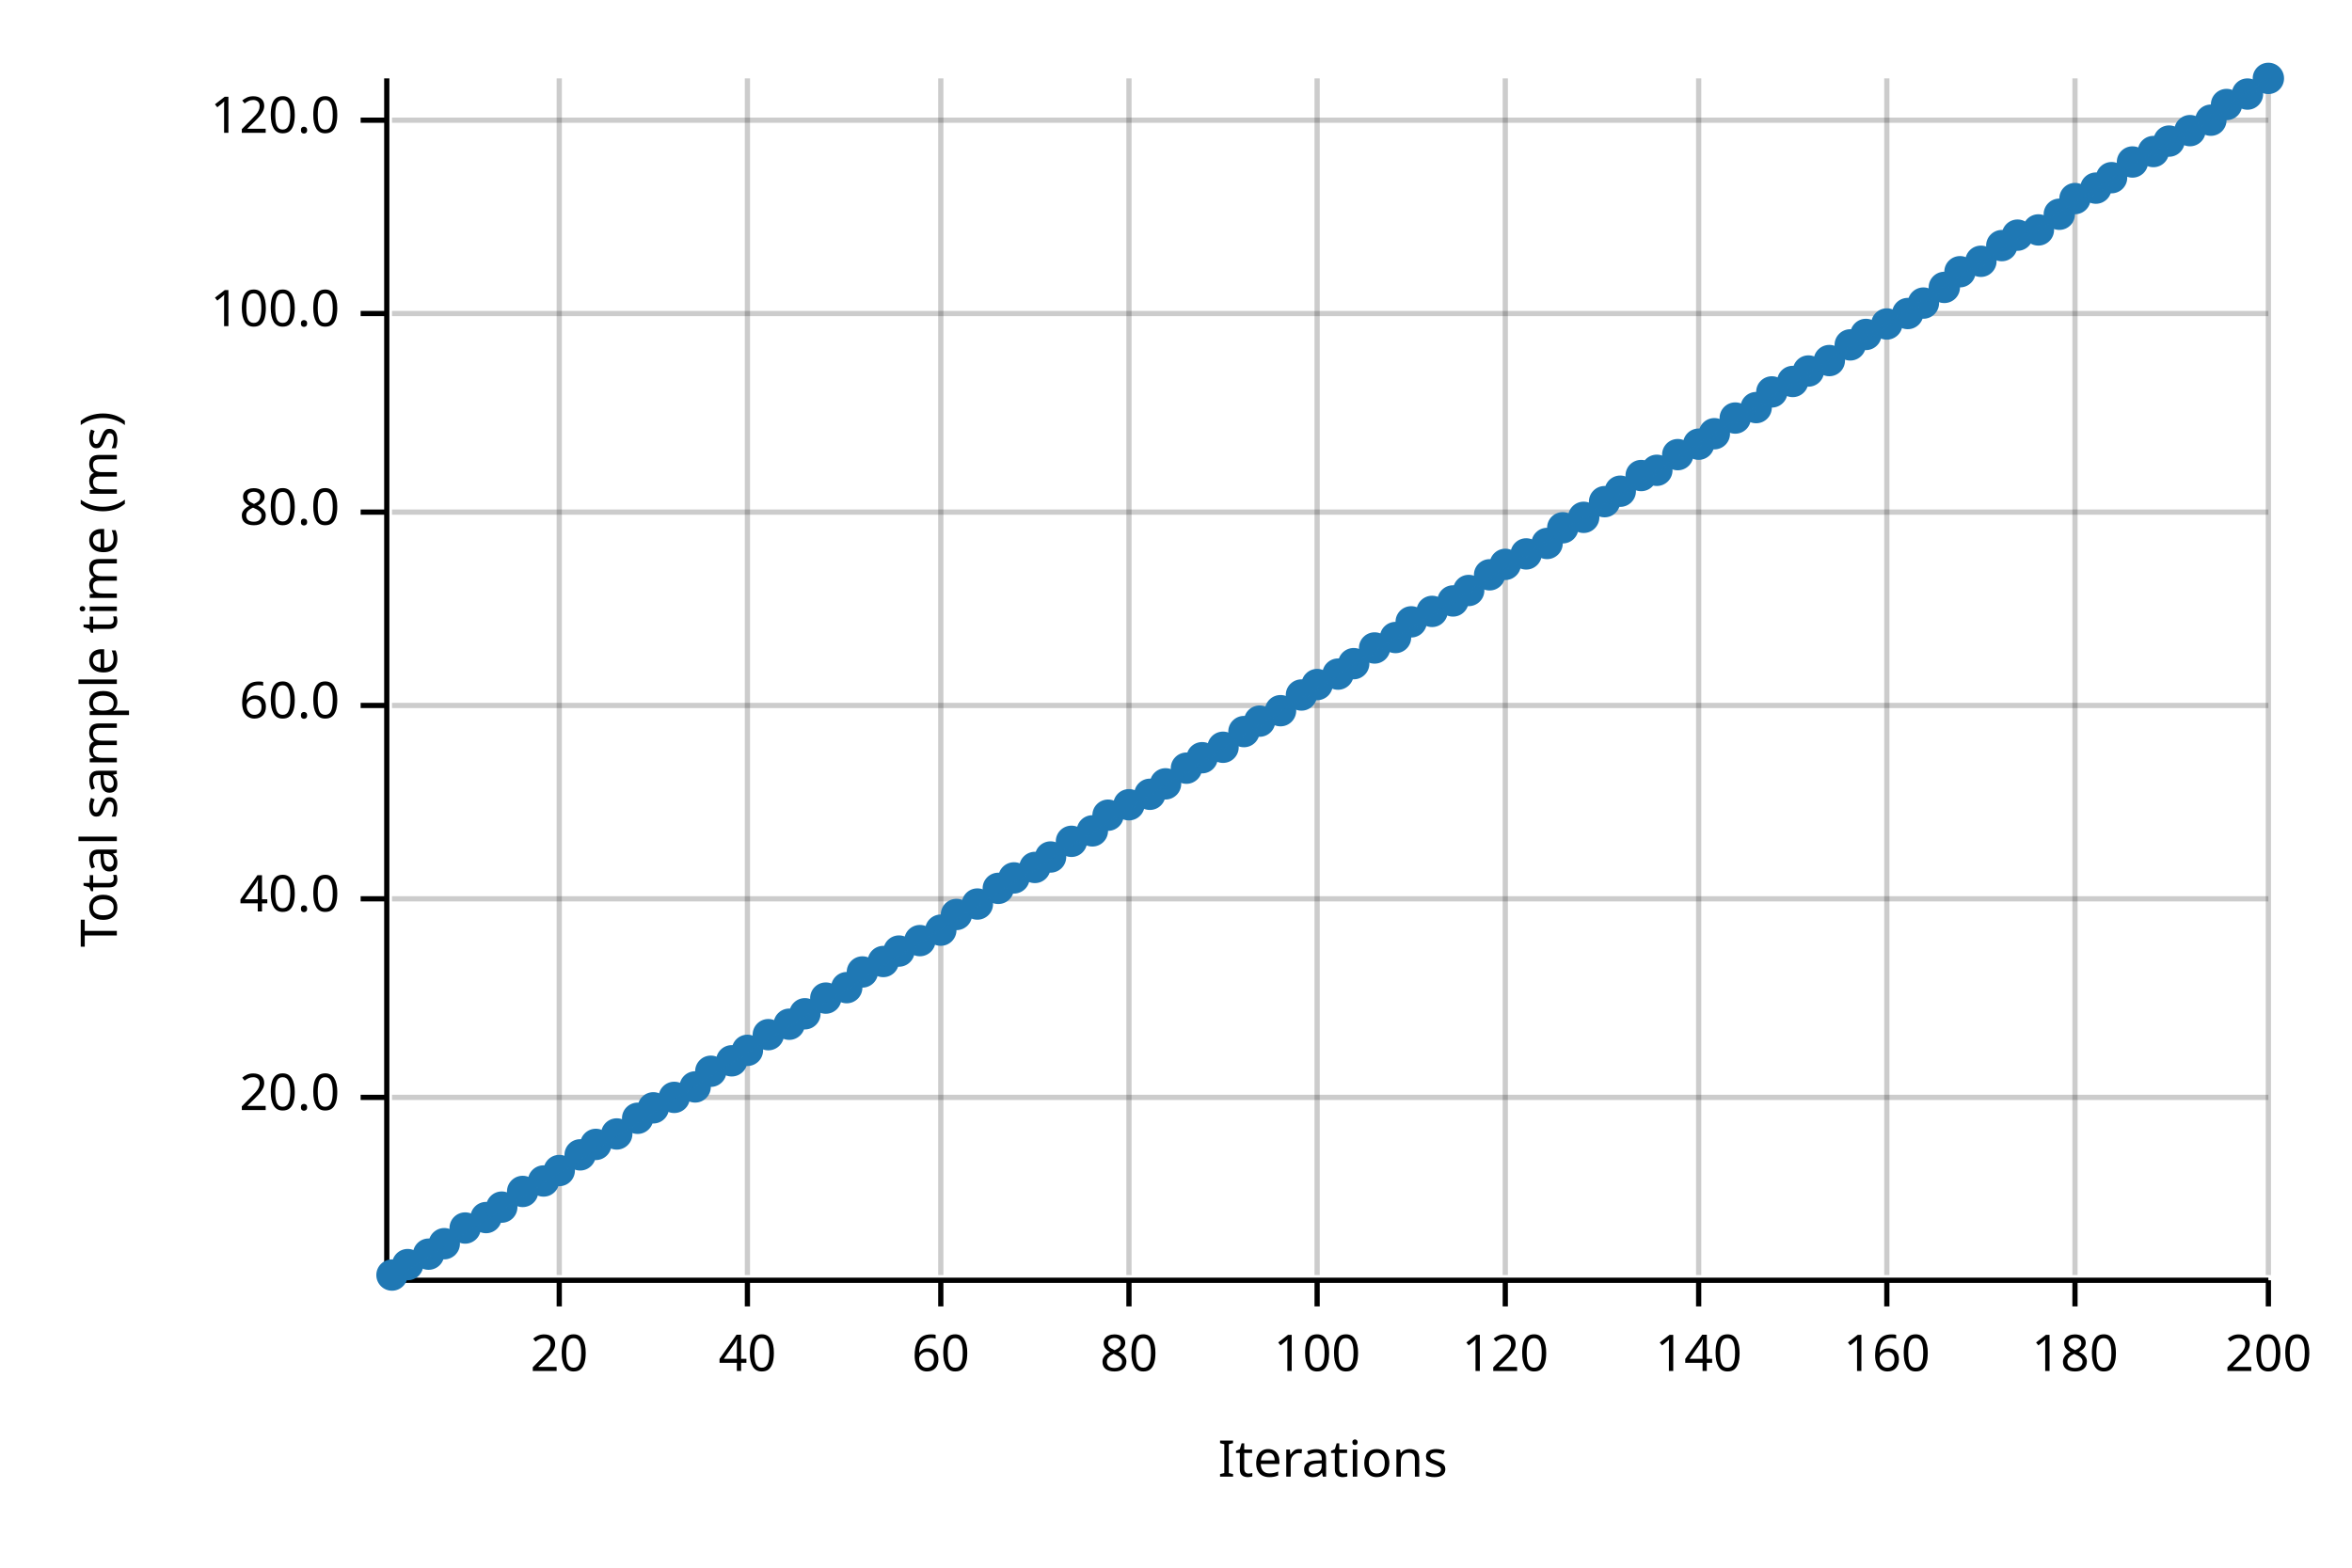
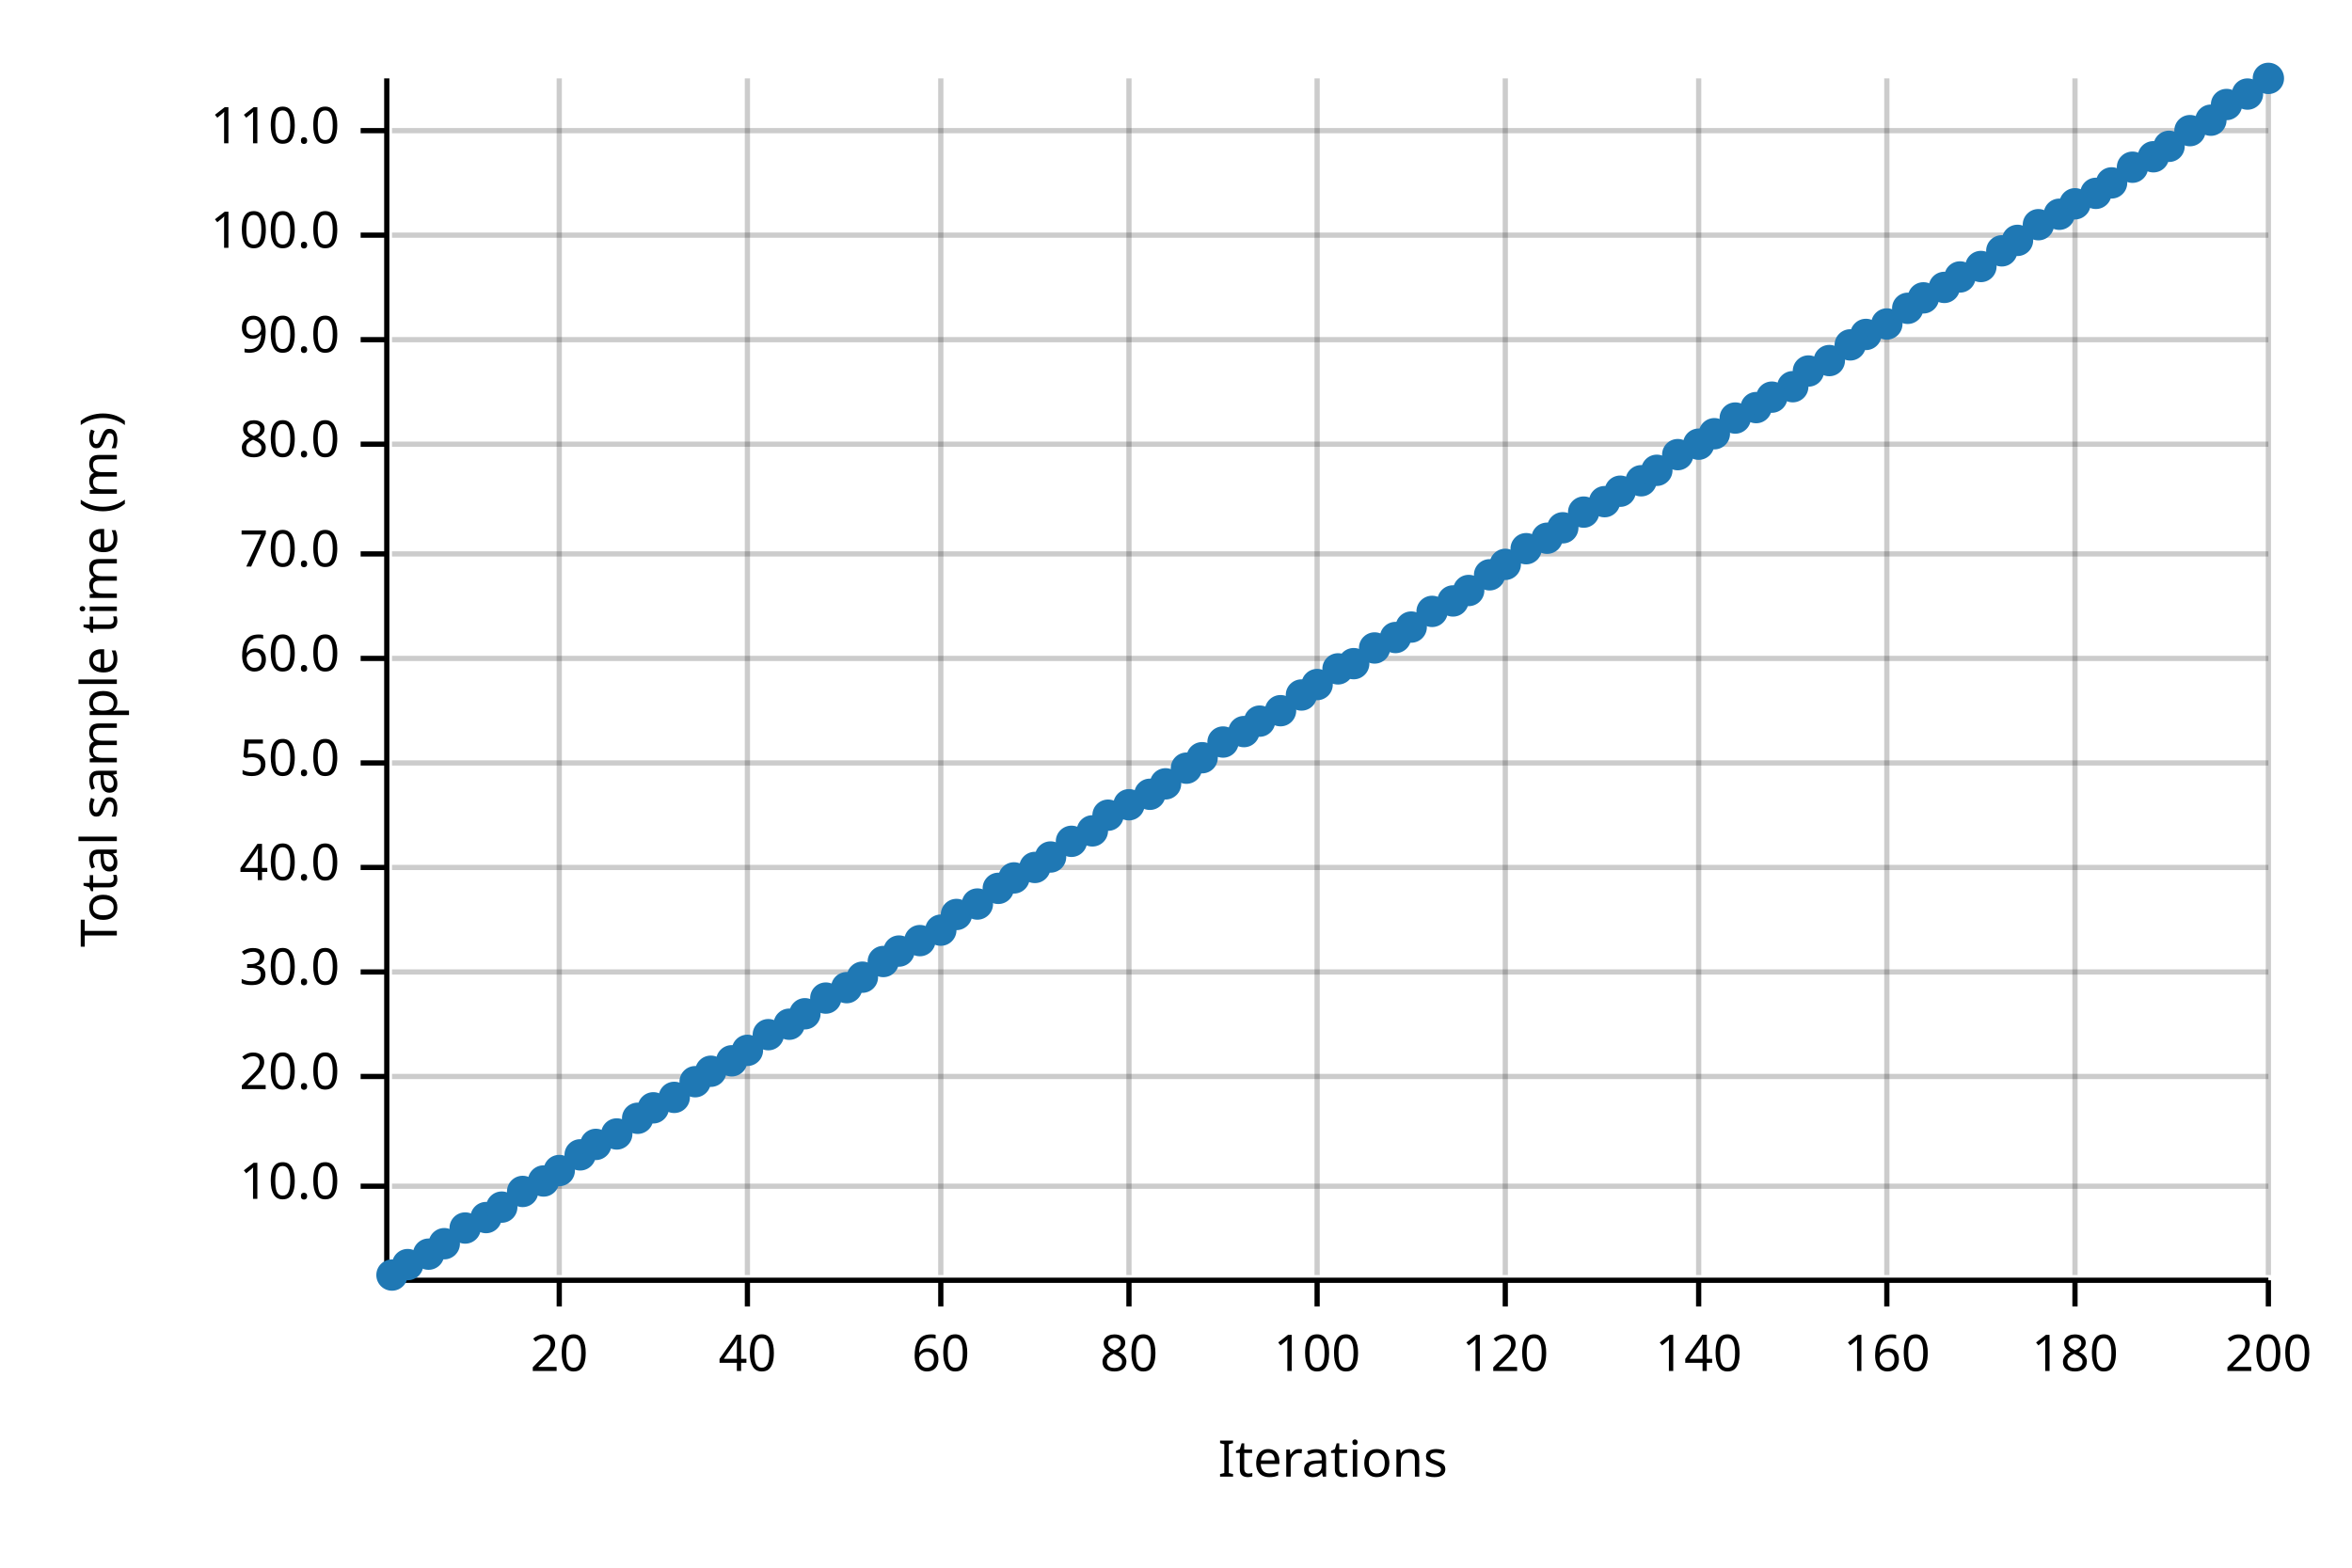
<svg xmlns="http://www.w3.org/2000/svg" width="450" height="300" viewBox="0 0 450 300">
  <text x="15" y="130" dy="0.76em" text-anchor="middle" font-family="sans-serif" font-size="9.677" opacity="1" fill="#000000" transform="rotate(270, 15, 130)">
Total sample time (ms)
</text>
  <text x="255" y="285" dy="-0.5ex" text-anchor="middle" font-family="sans-serif" font-size="9.677" opacity="1" fill="#000000">
Iterations
</text>
  <line opacity="0.2" stroke="#000000" stroke-width="1" x1="107" y1="244" x2="107" y2="15" />
  <line opacity="0.2" stroke="#000000" stroke-width="1" x1="143" y1="244" x2="143" y2="15" />
  <line opacity="0.2" stroke="#000000" stroke-width="1" x1="180" y1="244" x2="180" y2="15" />
  <line opacity="0.2" stroke="#000000" stroke-width="1" x1="216" y1="244" x2="216" y2="15" />
  <line opacity="0.2" stroke="#000000" stroke-width="1" x1="252" y1="244" x2="252" y2="15" />
  <line opacity="0.2" stroke="#000000" stroke-width="1" x1="288" y1="244" x2="288" y2="15" />
  <line opacity="0.2" stroke="#000000" stroke-width="1" x1="325" y1="244" x2="325" y2="15" />
  <line opacity="0.2" stroke="#000000" stroke-width="1" x1="361" y1="244" x2="361" y2="15" />
  <line opacity="0.2" stroke="#000000" stroke-width="1" x1="397" y1="244" x2="397" y2="15" />
  <line opacity="0.2" stroke="#000000" stroke-width="1" x1="434" y1="244" x2="434" y2="15" />
-   <line opacity="0.2" stroke="#000000" stroke-width="1" x1="75" y1="210" x2="434" y2="210" />
-   <line opacity="0.2" stroke="#000000" stroke-width="1" x1="75" y1="172" x2="434" y2="172" />
-   <line opacity="0.2" stroke="#000000" stroke-width="1" x1="75" y1="135" x2="434" y2="135" />
-   <line opacity="0.2" stroke="#000000" stroke-width="1" x1="75" y1="98" x2="434" y2="98" />
-   <line opacity="0.2" stroke="#000000" stroke-width="1" x1="75" y1="60" x2="434" y2="60" />
-   <line opacity="0.2" stroke="#000000" stroke-width="1" x1="75" y1="23" x2="434" y2="23" />
+   <line opacity="0.2" stroke="#000000" stroke-width="1" x1="75" y1="227" x2="434" y2="227" />
+   <line opacity="0.2" stroke="#000000" stroke-width="1" x1="75" y1="206" x2="434" y2="206" />
+   <line opacity="0.2" stroke="#000000" stroke-width="1" x1="75" y1="186" x2="434" y2="186" />
+   <line opacity="0.2" stroke="#000000" stroke-width="1" x1="75" y1="166" x2="434" y2="166" />
+   <line opacity="0.2" stroke="#000000" stroke-width="1" x1="75" y1="146" x2="434" y2="146" />
+   <line opacity="0.2" stroke="#000000" stroke-width="1" x1="75" y1="126" x2="434" y2="126" />
+   <line opacity="0.2" stroke="#000000" stroke-width="1" x1="75" y1="106" x2="434" y2="106" />
+   <line opacity="0.2" stroke="#000000" stroke-width="1" x1="75" y1="85" x2="434" y2="85" />
+   <line opacity="0.2" stroke="#000000" stroke-width="1" x1="75" y1="65" x2="434" y2="65" />
+   <line opacity="0.2" stroke="#000000" stroke-width="1" x1="75" y1="45" x2="434" y2="45" />
+   <line opacity="0.2" stroke="#000000" stroke-width="1" x1="75" y1="25" x2="434" y2="25" />
  <polyline fill="none" opacity="1" stroke="#000000" stroke-width="1" points="74,15 74,244 " />
-   <text x="65" y="210" dy="0.5ex" text-anchor="end" font-family="sans-serif" font-size="9.677" opacity="1" fill="#000000">
+   <text x="65" y="227" dy="0.5ex" text-anchor="end" font-family="sans-serif" font-size="9.677" opacity="1" fill="#000000">
+ 10.0
+ </text>
+   <polyline fill="none" opacity="1" stroke="#000000" stroke-width="1" points="69,227 74,227 " />
+   <text x="65" y="206" dy="0.5ex" text-anchor="end" font-family="sans-serif" font-size="9.677" opacity="1" fill="#000000">
20.0
</text>
-   <polyline fill="none" opacity="1" stroke="#000000" stroke-width="1" points="69,210 74,210 " />
-   <text x="65" y="172" dy="0.5ex" text-anchor="end" font-family="sans-serif" font-size="9.677" opacity="1" fill="#000000">
+   <polyline fill="none" opacity="1" stroke="#000000" stroke-width="1" points="69,206 74,206 " />
+   <text x="65" y="186" dy="0.5ex" text-anchor="end" font-family="sans-serif" font-size="9.677" opacity="1" fill="#000000">
+ 30.0
+ </text>
+   <polyline fill="none" opacity="1" stroke="#000000" stroke-width="1" points="69,186 74,186 " />
+   <text x="65" y="166" dy="0.5ex" text-anchor="end" font-family="sans-serif" font-size="9.677" opacity="1" fill="#000000">
40.0
</text>
-   <polyline fill="none" opacity="1" stroke="#000000" stroke-width="1" points="69,172 74,172 " />
-   <text x="65" y="135" dy="0.5ex" text-anchor="end" font-family="sans-serif" font-size="9.677" opacity="1" fill="#000000">
+   <polyline fill="none" opacity="1" stroke="#000000" stroke-width="1" points="69,166 74,166 " />
+   <text x="65" y="146" dy="0.5ex" text-anchor="end" font-family="sans-serif" font-size="9.677" opacity="1" fill="#000000">
+ 50.0
+ </text>
+   <polyline fill="none" opacity="1" stroke="#000000" stroke-width="1" points="69,146 74,146 " />
+   <text x="65" y="126" dy="0.5ex" text-anchor="end" font-family="sans-serif" font-size="9.677" opacity="1" fill="#000000">
60.0
</text>
-   <polyline fill="none" opacity="1" stroke="#000000" stroke-width="1" points="69,135 74,135 " />
-   <text x="65" y="98" dy="0.5ex" text-anchor="end" font-family="sans-serif" font-size="9.677" opacity="1" fill="#000000">
+   <polyline fill="none" opacity="1" stroke="#000000" stroke-width="1" points="69,126 74,126 " />
+   <text x="65" y="106" dy="0.5ex" text-anchor="end" font-family="sans-serif" font-size="9.677" opacity="1" fill="#000000">
+ 70.0
+ </text>
+   <polyline fill="none" opacity="1" stroke="#000000" stroke-width="1" points="69,106 74,106 " />
+   <text x="65" y="85" dy="0.5ex" text-anchor="end" font-family="sans-serif" font-size="9.677" opacity="1" fill="#000000">
80.0
</text>
-   <polyline fill="none" opacity="1" stroke="#000000" stroke-width="1" points="69,98 74,98 " />
-   <text x="65" y="60" dy="0.5ex" text-anchor="end" font-family="sans-serif" font-size="9.677" opacity="1" fill="#000000">
+   <polyline fill="none" opacity="1" stroke="#000000" stroke-width="1" points="69,85 74,85 " />
+   <text x="65" y="65" dy="0.5ex" text-anchor="end" font-family="sans-serif" font-size="9.677" opacity="1" fill="#000000">
+ 90.0
+ </text>
+   <polyline fill="none" opacity="1" stroke="#000000" stroke-width="1" points="69,65 74,65 " />
+   <text x="65" y="45" dy="0.5ex" text-anchor="end" font-family="sans-serif" font-size="9.677" opacity="1" fill="#000000">
100.0
</text>
-   <polyline fill="none" opacity="1" stroke="#000000" stroke-width="1" points="69,60 74,60 " />
-   <text x="65" y="23" dy="0.5ex" text-anchor="end" font-family="sans-serif" font-size="9.677" opacity="1" fill="#000000">
- 120.0
- </text>
-   <polyline fill="none" opacity="1" stroke="#000000" stroke-width="1" points="69,23 74,23 " />
+   <polyline fill="none" opacity="1" stroke="#000000" stroke-width="1" points="69,45 74,45 " />
+   <text x="65" y="25" dy="0.5ex" text-anchor="end" font-family="sans-serif" font-size="9.677" opacity="1" fill="#000000">
+ 110.0
+ </text>
+   <polyline fill="none" opacity="1" stroke="#000000" stroke-width="1" points="69,25 74,25 " />
  <polyline fill="none" opacity="1" stroke="#000000" stroke-width="1" points="75,245 434,245 " />
  <text x="107" y="255" dy="0.76em" text-anchor="middle" font-family="sans-serif" font-size="9.677" opacity="1" fill="#000000">
20
</text>
  <polyline fill="none" opacity="1" stroke="#000000" stroke-width="1" points="107,245 107,250 " />
  <text x="143" y="255" dy="0.76em" text-anchor="middle" font-family="sans-serif" font-size="9.677" opacity="1" fill="#000000">
40
</text>
  <polyline fill="none" opacity="1" stroke="#000000" stroke-width="1" points="143,245 143,250 " />
  <text x="180" y="255" dy="0.76em" text-anchor="middle" font-family="sans-serif" font-size="9.677" opacity="1" fill="#000000">
60
</text>
  <polyline fill="none" opacity="1" stroke="#000000" stroke-width="1" points="180,245 180,250 " />
  <text x="216" y="255" dy="0.76em" text-anchor="middle" font-family="sans-serif" font-size="9.677" opacity="1" fill="#000000">
80
</text>
  <polyline fill="none" opacity="1" stroke="#000000" stroke-width="1" points="216,245 216,250 " />
  <text x="252" y="255" dy="0.76em" text-anchor="middle" font-family="sans-serif" font-size="9.677" opacity="1" fill="#000000">
100
</text>
  <polyline fill="none" opacity="1" stroke="#000000" stroke-width="1" points="252,245 252,250 " />
  <text x="288" y="255" dy="0.76em" text-anchor="middle" font-family="sans-serif" font-size="9.677" opacity="1" fill="#000000">
120
</text>
  <polyline fill="none" opacity="1" stroke="#000000" stroke-width="1" points="288,245 288,250 " />
  <text x="325" y="255" dy="0.76em" text-anchor="middle" font-family="sans-serif" font-size="9.677" opacity="1" fill="#000000">
140
</text>
  <polyline fill="none" opacity="1" stroke="#000000" stroke-width="1" points="325,245 325,250 " />
  <text x="361" y="255" dy="0.76em" text-anchor="middle" font-family="sans-serif" font-size="9.677" opacity="1" fill="#000000">
160
</text>
  <polyline fill="none" opacity="1" stroke="#000000" stroke-width="1" points="361,245 361,250 " />
  <text x="397" y="255" dy="0.76em" text-anchor="middle" font-family="sans-serif" font-size="9.677" opacity="1" fill="#000000">
180
</text>
  <polyline fill="none" opacity="1" stroke="#000000" stroke-width="1" points="397,245 397,250 " />
  <text x="434" y="255" dy="0.76em" text-anchor="middle" font-family="sans-serif" font-size="9.677" opacity="1" fill="#000000">
200
</text>
  <polyline fill="none" opacity="1" stroke="#000000" stroke-width="1" points="434,245 434,250 " />
  <circle cx="75" cy="244" r="3" opacity="1" fill="#1F78B4" stroke="none" stroke-width="1" />
  <circle cx="78" cy="242" r="3" opacity="1" fill="#1F78B4" stroke="none" stroke-width="1" />
  <circle cx="82" cy="240" r="3" opacity="1" fill="#1F78B4" stroke="none" stroke-width="1" />
  <circle cx="85" cy="238" r="3" opacity="1" fill="#1F78B4" stroke="none" stroke-width="1" />
  <circle cx="89" cy="235" r="3" opacity="1" fill="#1F78B4" stroke="none" stroke-width="1" />
  <circle cx="93" cy="233" r="3" opacity="1" fill="#1F78B4" stroke="none" stroke-width="1" />
  <circle cx="96" cy="231" r="3" opacity="1" fill="#1F78B4" stroke="none" stroke-width="1" />
  <circle cx="100" cy="228" r="3" opacity="1" fill="#1F78B4" stroke="none" stroke-width="1" />
  <circle cx="104" cy="226" r="3" opacity="1" fill="#1F78B4" stroke="none" stroke-width="1" />
  <circle cx="107" cy="224" r="3" opacity="1" fill="#1F78B4" stroke="none" stroke-width="1" />
  <circle cx="111" cy="221" r="3" opacity="1" fill="#1F78B4" stroke="none" stroke-width="1" />
  <circle cx="114" cy="219" r="3" opacity="1" fill="#1F78B4" stroke="none" stroke-width="1" />
  <circle cx="118" cy="217" r="3" opacity="1" fill="#1F78B4" stroke="none" stroke-width="1" />
  <circle cx="122" cy="214" r="3" opacity="1" fill="#1F78B4" stroke="none" stroke-width="1" />
  <circle cx="125" cy="212" r="3" opacity="1" fill="#1F78B4" stroke="none" stroke-width="1" />
  <circle cx="129" cy="210" r="3" opacity="1" fill="#1F78B4" stroke="none" stroke-width="1" />
-   <circle cx="133" cy="208" r="3" opacity="1" fill="#1F78B4" stroke="none" stroke-width="1" />
+   <circle cx="133" cy="207" r="3" opacity="1" fill="#1F78B4" stroke="none" stroke-width="1" />
  <circle cx="136" cy="205" r="3" opacity="1" fill="#1F78B4" stroke="none" stroke-width="1" />
  <circle cx="140" cy="203" r="3" opacity="1" fill="#1F78B4" stroke="none" stroke-width="1" />
  <circle cx="143" cy="201" r="3" opacity="1" fill="#1F78B4" stroke="none" stroke-width="1" />
  <circle cx="147" cy="198" r="3" opacity="1" fill="#1F78B4" stroke="none" stroke-width="1" />
  <circle cx="151" cy="196" r="3" opacity="1" fill="#1F78B4" stroke="none" stroke-width="1" />
  <circle cx="154" cy="194" r="3" opacity="1" fill="#1F78B4" stroke="none" stroke-width="1" />
  <circle cx="158" cy="191" r="3" opacity="1" fill="#1F78B4" stroke="none" stroke-width="1" />
  <circle cx="162" cy="189" r="3" opacity="1" fill="#1F78B4" stroke="none" stroke-width="1" />
-   <circle cx="165" cy="186" r="3" opacity="1" fill="#1F78B4" stroke="none" stroke-width="1" />
+   <circle cx="165" cy="187" r="3" opacity="1" fill="#1F78B4" stroke="none" stroke-width="1" />
  <circle cx="169" cy="184" r="3" opacity="1" fill="#1F78B4" stroke="none" stroke-width="1" />
  <circle cx="172" cy="182" r="3" opacity="1" fill="#1F78B4" stroke="none" stroke-width="1" />
  <circle cx="176" cy="180" r="3" opacity="1" fill="#1F78B4" stroke="none" stroke-width="1" />
  <circle cx="180" cy="178" r="3" opacity="1" fill="#1F78B4" stroke="none" stroke-width="1" />
  <circle cx="183" cy="175" r="3" opacity="1" fill="#1F78B4" stroke="none" stroke-width="1" />
  <circle cx="187" cy="173" r="3" opacity="1" fill="#1F78B4" stroke="none" stroke-width="1" />
  <circle cx="191" cy="170" r="3" opacity="1" fill="#1F78B4" stroke="none" stroke-width="1" />
  <circle cx="194" cy="168" r="3" opacity="1" fill="#1F78B4" stroke="none" stroke-width="1" />
  <circle cx="198" cy="166" r="3" opacity="1" fill="#1F78B4" stroke="none" stroke-width="1" />
  <circle cx="201" cy="164" r="3" opacity="1" fill="#1F78B4" stroke="none" stroke-width="1" />
  <circle cx="205" cy="161" r="3" opacity="1" fill="#1F78B4" stroke="none" stroke-width="1" />
  <circle cx="209" cy="159" r="3" opacity="1" fill="#1F78B4" stroke="none" stroke-width="1" />
  <circle cx="212" cy="156" r="3" opacity="1" fill="#1F78B4" stroke="none" stroke-width="1" />
  <circle cx="216" cy="154" r="3" opacity="1" fill="#1F78B4" stroke="none" stroke-width="1" />
  <circle cx="220" cy="152" r="3" opacity="1" fill="#1F78B4" stroke="none" stroke-width="1" />
  <circle cx="223" cy="150" r="3" opacity="1" fill="#1F78B4" stroke="none" stroke-width="1" />
  <circle cx="227" cy="147" r="3" opacity="1" fill="#1F78B4" stroke="none" stroke-width="1" />
  <circle cx="230" cy="145" r="3" opacity="1" fill="#1F78B4" stroke="none" stroke-width="1" />
-   <circle cx="234" cy="143" r="3" opacity="1" fill="#1F78B4" stroke="none" stroke-width="1" />
+   <circle cx="234" cy="142" r="3" opacity="1" fill="#1F78B4" stroke="none" stroke-width="1" />
  <circle cx="238" cy="140" r="3" opacity="1" fill="#1F78B4" stroke="none" stroke-width="1" />
  <circle cx="241" cy="138" r="3" opacity="1" fill="#1F78B4" stroke="none" stroke-width="1" />
  <circle cx="245" cy="136" r="3" opacity="1" fill="#1F78B4" stroke="none" stroke-width="1" />
  <circle cx="249" cy="133" r="3" opacity="1" fill="#1F78B4" stroke="none" stroke-width="1" />
  <circle cx="252" cy="131" r="3" opacity="1" fill="#1F78B4" stroke="none" stroke-width="1" />
-   <circle cx="256" cy="129" r="3" opacity="1" fill="#1F78B4" stroke="none" stroke-width="1" />
+   <circle cx="256" cy="128" r="3" opacity="1" fill="#1F78B4" stroke="none" stroke-width="1" />
  <circle cx="259" cy="127" r="3" opacity="1" fill="#1F78B4" stroke="none" stroke-width="1" />
  <circle cx="263" cy="124" r="3" opacity="1" fill="#1F78B4" stroke="none" stroke-width="1" />
  <circle cx="267" cy="122" r="3" opacity="1" fill="#1F78B4" stroke="none" stroke-width="1" />
-   <circle cx="270" cy="119" r="3" opacity="1" fill="#1F78B4" stroke="none" stroke-width="1" />
+   <circle cx="270" cy="120" r="3" opacity="1" fill="#1F78B4" stroke="none" stroke-width="1" />
  <circle cx="274" cy="117" r="3" opacity="1" fill="#1F78B4" stroke="none" stroke-width="1" />
  <circle cx="278" cy="115" r="3" opacity="1" fill="#1F78B4" stroke="none" stroke-width="1" />
  <circle cx="281" cy="113" r="3" opacity="1" fill="#1F78B4" stroke="none" stroke-width="1" />
  <circle cx="285" cy="110" r="3" opacity="1" fill="#1F78B4" stroke="none" stroke-width="1" />
  <circle cx="288" cy="108" r="3" opacity="1" fill="#1F78B4" stroke="none" stroke-width="1" />
-   <circle cx="292" cy="106" r="3" opacity="1" fill="#1F78B4" stroke="none" stroke-width="1" />
-   <circle cx="296" cy="104" r="3" opacity="1" fill="#1F78B4" stroke="none" stroke-width="1" />
+   <circle cx="292" cy="105" r="3" opacity="1" fill="#1F78B4" stroke="none" stroke-width="1" />
+   <circle cx="296" cy="103" r="3" opacity="1" fill="#1F78B4" stroke="none" stroke-width="1" />
  <circle cx="299" cy="101" r="3" opacity="1" fill="#1F78B4" stroke="none" stroke-width="1" />
-   <circle cx="303" cy="99" r="3" opacity="1" fill="#1F78B4" stroke="none" stroke-width="1" />
+   <circle cx="303" cy="98" r="3" opacity="1" fill="#1F78B4" stroke="none" stroke-width="1" />
  <circle cx="307" cy="96" r="3" opacity="1" fill="#1F78B4" stroke="none" stroke-width="1" />
  <circle cx="310" cy="94" r="3" opacity="1" fill="#1F78B4" stroke="none" stroke-width="1" />
-   <circle cx="314" cy="91" r="3" opacity="1" fill="#1F78B4" stroke="none" stroke-width="1" />
+   <circle cx="314" cy="92" r="3" opacity="1" fill="#1F78B4" stroke="none" stroke-width="1" />
  <circle cx="317" cy="90" r="3" opacity="1" fill="#1F78B4" stroke="none" stroke-width="1" />
  <circle cx="321" cy="87" r="3" opacity="1" fill="#1F78B4" stroke="none" stroke-width="1" />
  <circle cx="325" cy="85" r="3" opacity="1" fill="#1F78B4" stroke="none" stroke-width="1" />
  <circle cx="328" cy="83" r="3" opacity="1" fill="#1F78B4" stroke="none" stroke-width="1" />
  <circle cx="332" cy="80" r="3" opacity="1" fill="#1F78B4" stroke="none" stroke-width="1" />
  <circle cx="336" cy="78" r="3" opacity="1" fill="#1F78B4" stroke="none" stroke-width="1" />
-   <circle cx="339" cy="75" r="3" opacity="1" fill="#1F78B4" stroke="none" stroke-width="1" />
-   <circle cx="343" cy="73" r="3" opacity="1" fill="#1F78B4" stroke="none" stroke-width="1" />
+   <circle cx="339" cy="76" r="3" opacity="1" fill="#1F78B4" stroke="none" stroke-width="1" />
+   <circle cx="343" cy="74" r="3" opacity="1" fill="#1F78B4" stroke="none" stroke-width="1" />
  <circle cx="346" cy="71" r="3" opacity="1" fill="#1F78B4" stroke="none" stroke-width="1" />
  <circle cx="350" cy="69" r="3" opacity="1" fill="#1F78B4" stroke="none" stroke-width="1" />
  <circle cx="354" cy="66" r="3" opacity="1" fill="#1F78B4" stroke="none" stroke-width="1" />
  <circle cx="357" cy="64" r="3" opacity="1" fill="#1F78B4" stroke="none" stroke-width="1" />
  <circle cx="361" cy="62" r="3" opacity="1" fill="#1F78B4" stroke="none" stroke-width="1" />
-   <circle cx="365" cy="60" r="3" opacity="1" fill="#1F78B4" stroke="none" stroke-width="1" />
-   <circle cx="368" cy="58" r="3" opacity="1" fill="#1F78B4" stroke="none" stroke-width="1" />
+   <circle cx="365" cy="59" r="3" opacity="1" fill="#1F78B4" stroke="none" stroke-width="1" />
+   <circle cx="368" cy="57" r="3" opacity="1" fill="#1F78B4" stroke="none" stroke-width="1" />
  <circle cx="372" cy="55" r="3" opacity="1" fill="#1F78B4" stroke="none" stroke-width="1" />
-   <circle cx="375" cy="52" r="3" opacity="1" fill="#1F78B4" stroke="none" stroke-width="1" />
-   <circle cx="379" cy="50" r="3" opacity="1" fill="#1F78B4" stroke="none" stroke-width="1" />
-   <circle cx="383" cy="47" r="3" opacity="1" fill="#1F78B4" stroke="none" stroke-width="1" />
-   <circle cx="386" cy="45" r="3" opacity="1" fill="#1F78B4" stroke="none" stroke-width="1" />
-   <circle cx="390" cy="44" r="3" opacity="1" fill="#1F78B4" stroke="none" stroke-width="1" />
+   <circle cx="375" cy="53" r="3" opacity="1" fill="#1F78B4" stroke="none" stroke-width="1" />
+   <circle cx="379" cy="51" r="3" opacity="1" fill="#1F78B4" stroke="none" stroke-width="1" />
+   <circle cx="383" cy="48" r="3" opacity="1" fill="#1F78B4" stroke="none" stroke-width="1" />
+   <circle cx="386" cy="46" r="3" opacity="1" fill="#1F78B4" stroke="none" stroke-width="1" />
+   <circle cx="390" cy="43" r="3" opacity="1" fill="#1F78B4" stroke="none" stroke-width="1" />
  <circle cx="394" cy="41" r="3" opacity="1" fill="#1F78B4" stroke="none" stroke-width="1" />
-   <circle cx="397" cy="38" r="3" opacity="1" fill="#1F78B4" stroke="none" stroke-width="1" />
-   <circle cx="401" cy="36" r="3" opacity="1" fill="#1F78B4" stroke="none" stroke-width="1" />
-   <circle cx="404" cy="34" r="3" opacity="1" fill="#1F78B4" stroke="none" stroke-width="1" />
-   <circle cx="408" cy="31" r="3" opacity="1" fill="#1F78B4" stroke="none" stroke-width="1" />
-   <circle cx="412" cy="29" r="3" opacity="1" fill="#1F78B4" stroke="none" stroke-width="1" />
-   <circle cx="415" cy="27" r="3" opacity="1" fill="#1F78B4" stroke="none" stroke-width="1" />
+   <circle cx="397" cy="39" r="3" opacity="1" fill="#1F78B4" stroke="none" stroke-width="1" />
+   <circle cx="401" cy="37" r="3" opacity="1" fill="#1F78B4" stroke="none" stroke-width="1" />
+   <circle cx="404" cy="35" r="3" opacity="1" fill="#1F78B4" stroke="none" stroke-width="1" />
+   <circle cx="408" cy="32" r="3" opacity="1" fill="#1F78B4" stroke="none" stroke-width="1" />
+   <circle cx="412" cy="30" r="3" opacity="1" fill="#1F78B4" stroke="none" stroke-width="1" />
+   <circle cx="415" cy="28" r="3" opacity="1" fill="#1F78B4" stroke="none" stroke-width="1" />
  <circle cx="419" cy="25" r="3" opacity="1" fill="#1F78B4" stroke="none" stroke-width="1" />
  <circle cx="423" cy="23" r="3" opacity="1" fill="#1F78B4" stroke="none" stroke-width="1" />
  <circle cx="426" cy="20" r="3" opacity="1" fill="#1F78B4" stroke="none" stroke-width="1" />
  <circle cx="430" cy="18" r="3" opacity="1" fill="#1F78B4" stroke="none" stroke-width="1" />
  <circle cx="434" cy="15" r="3" opacity="1" fill="#1F78B4" stroke="none" stroke-width="1" />
  <polyline fill="none" opacity="1" stroke="#1F78B4" stroke-width="1" points="75,245 434,16 " />
-   <polygon opacity="0.25" fill="#1F78B4" points="75,245 434,16 434,15 " />
+   <polygon opacity="0.25" fill="#1F78B4" points="75,245 434,16 434,16 " />
</svg>
